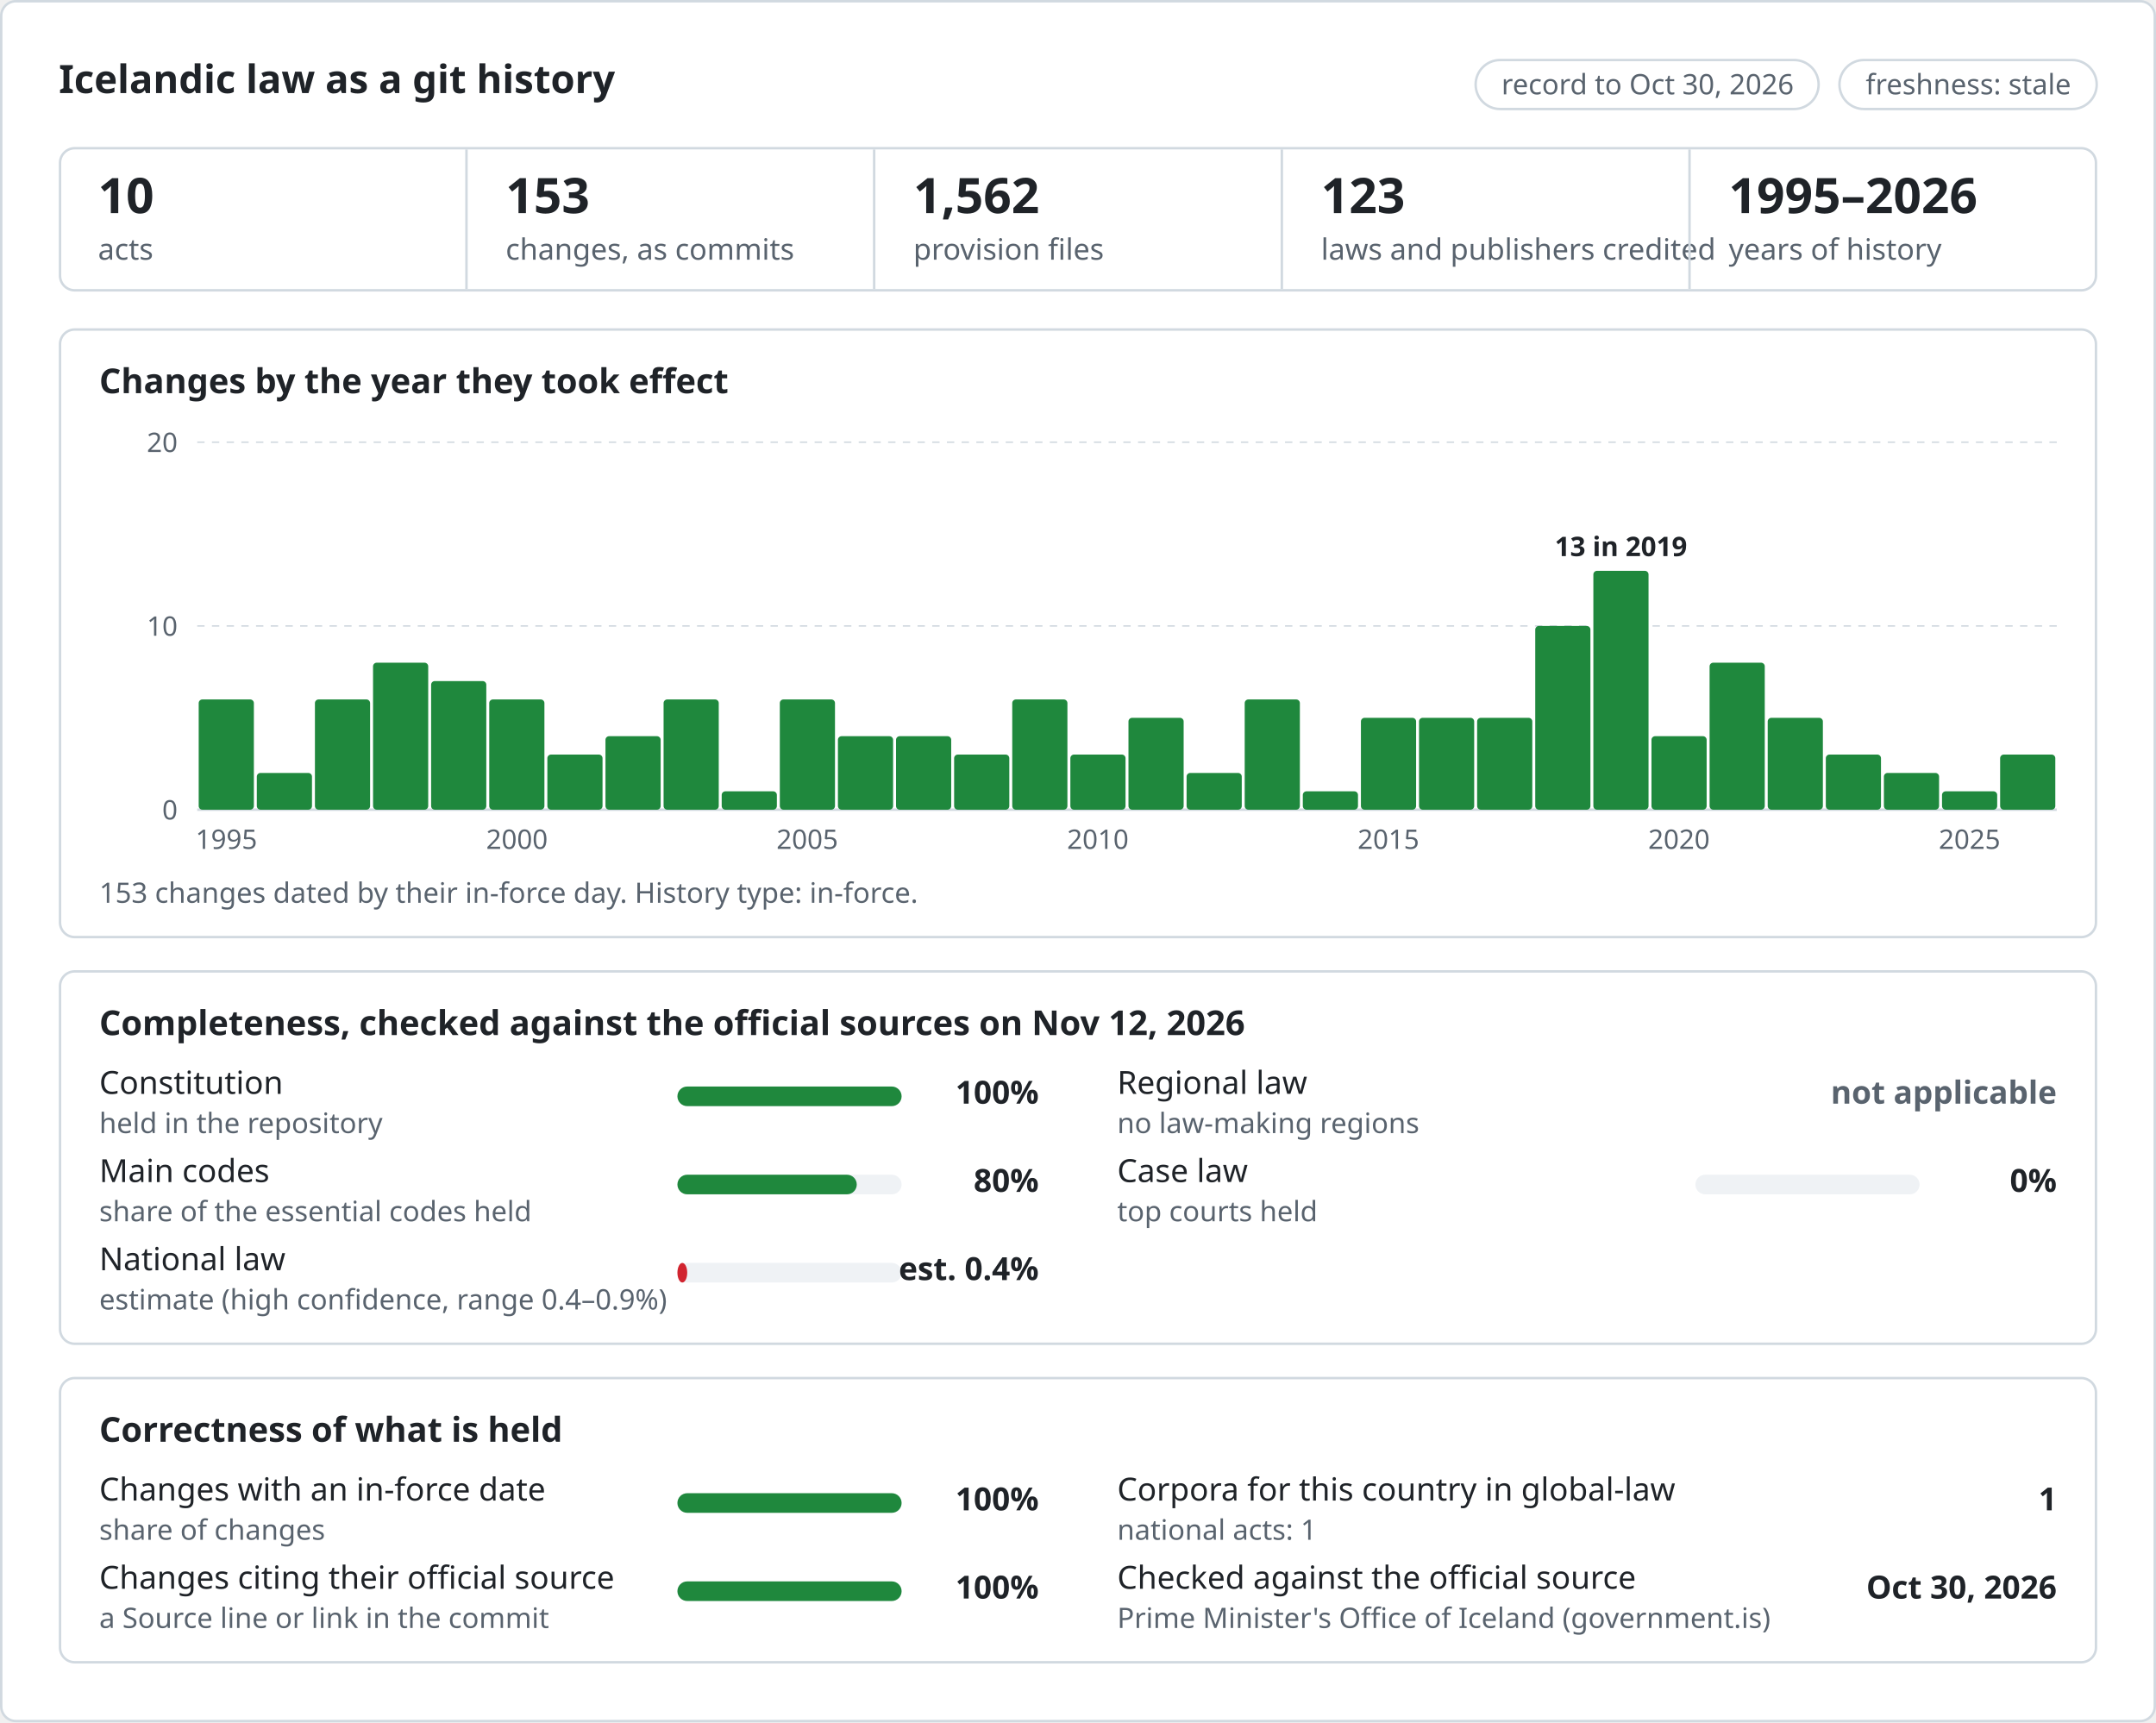
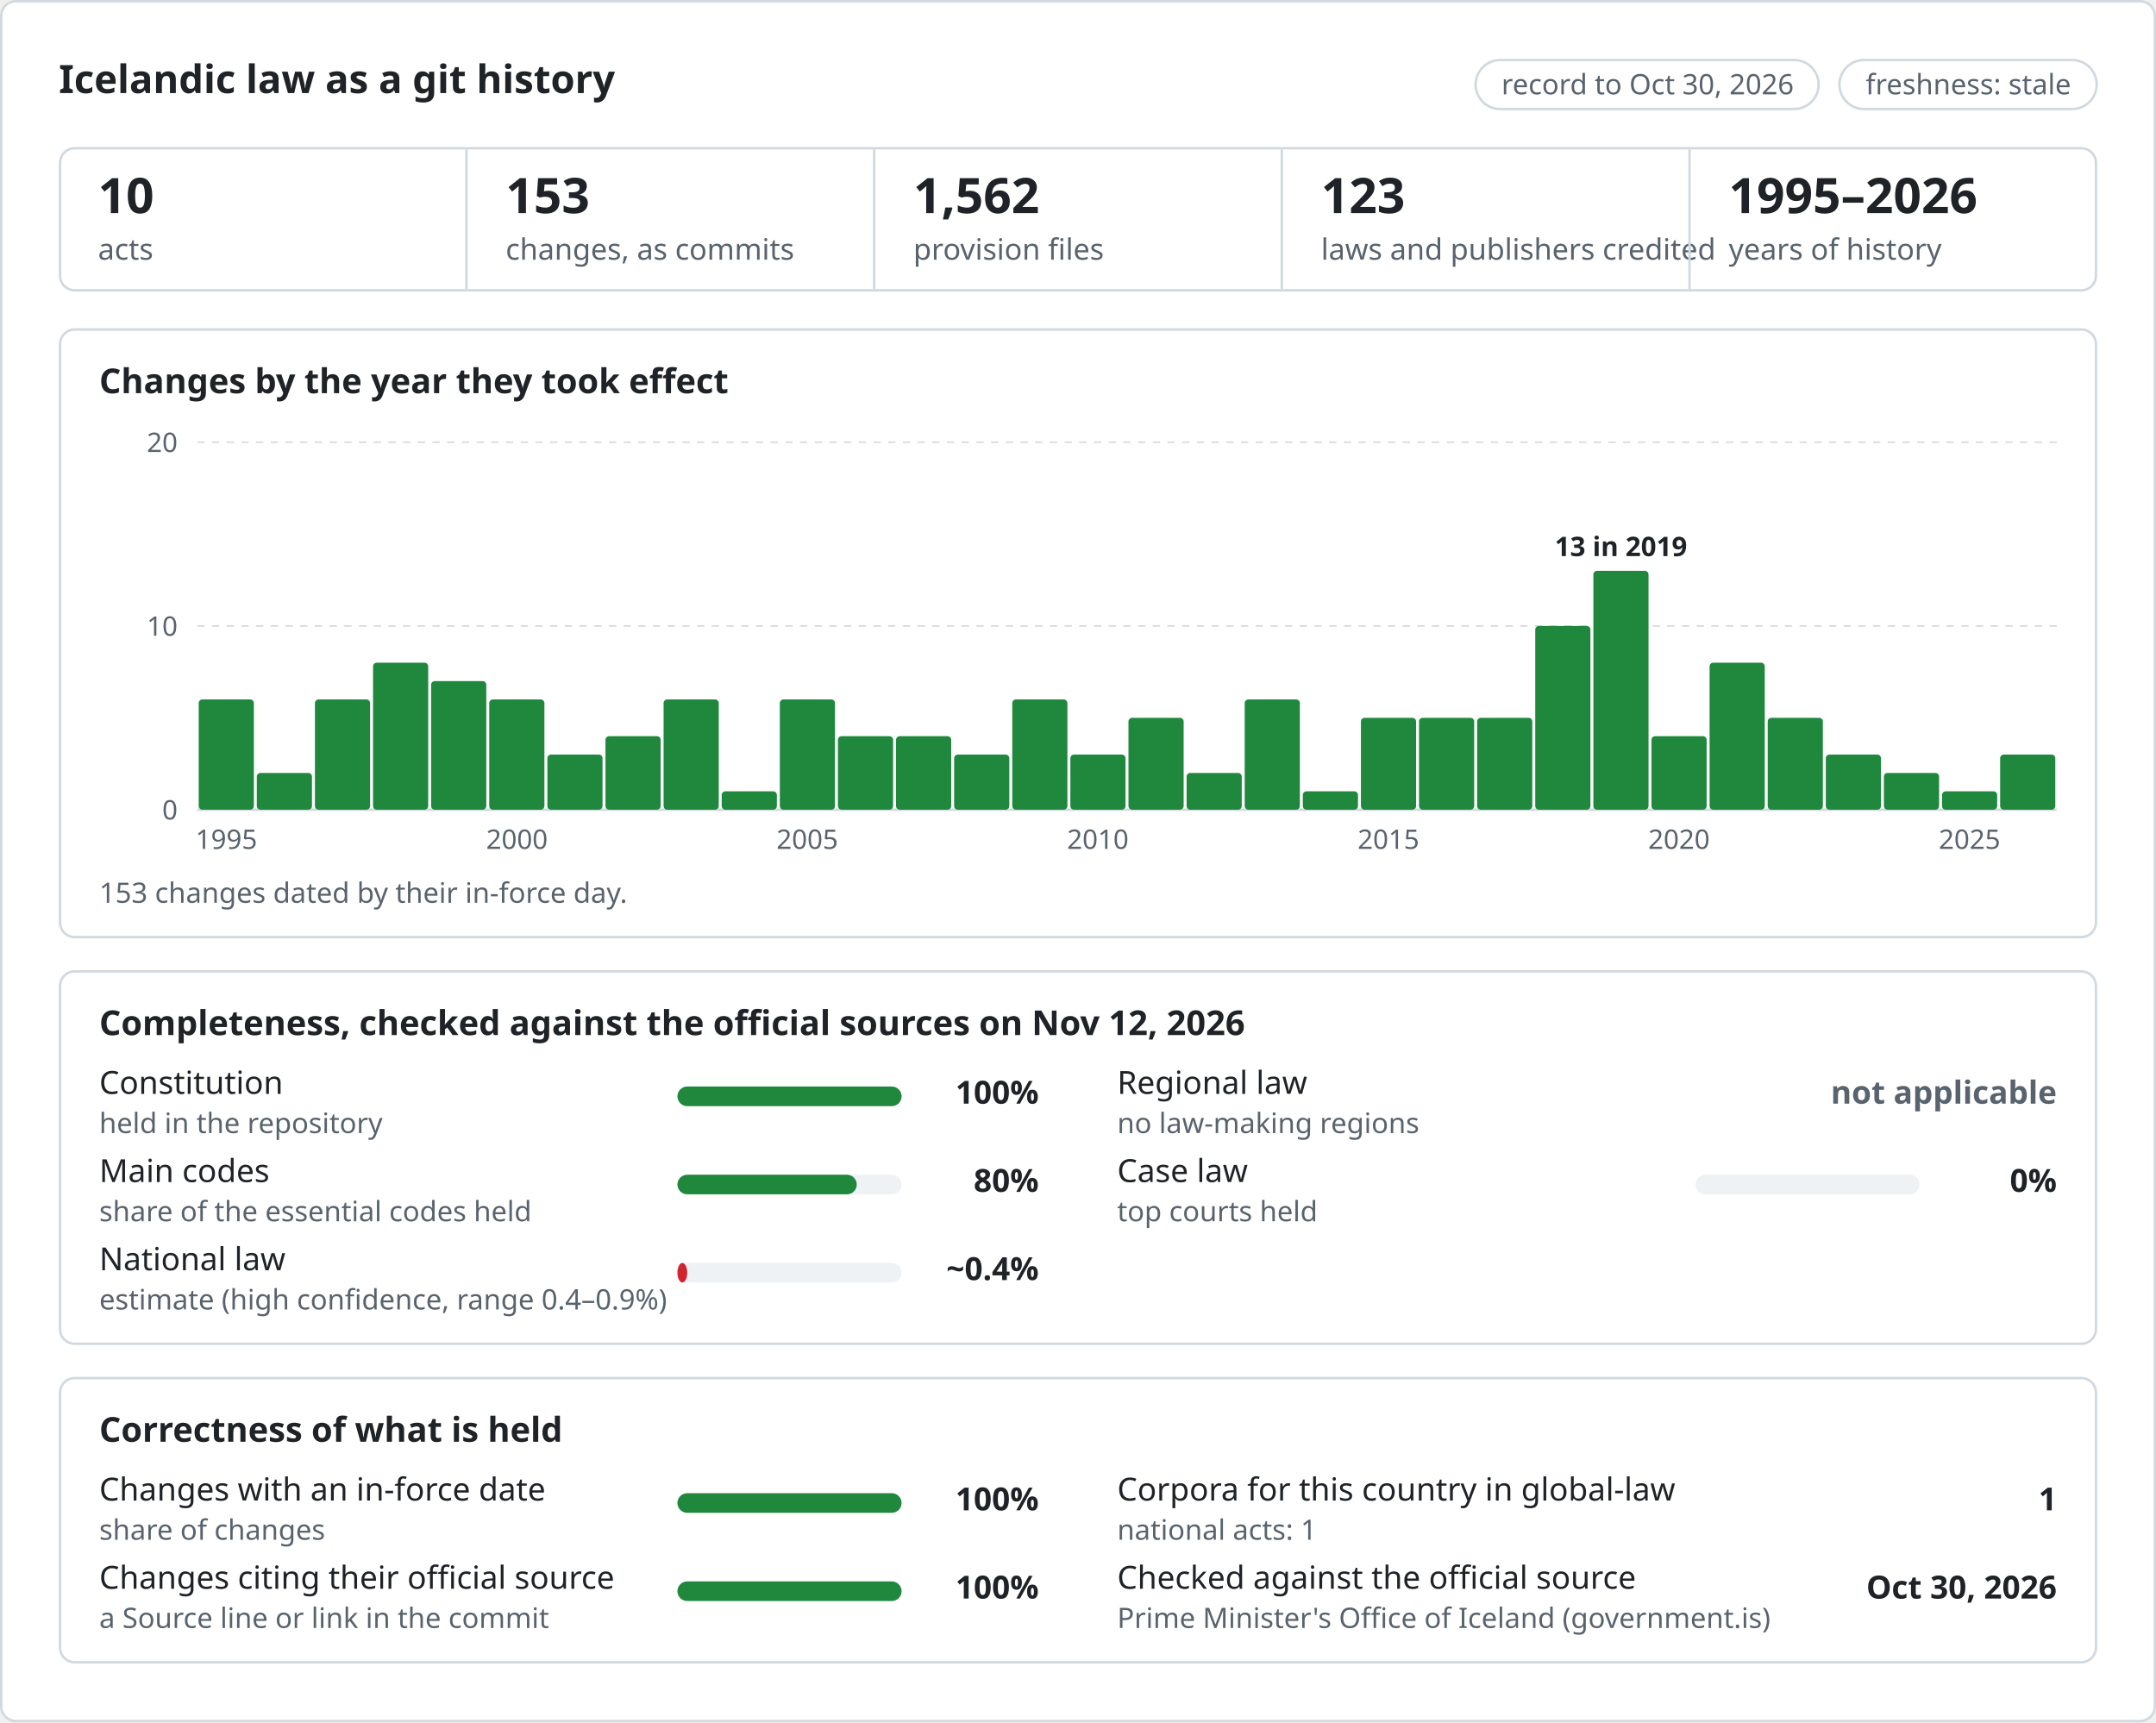
<svg xmlns="http://www.w3.org/2000/svg" width="880" height="703" viewBox="0 0 880 703" font-family="-apple-system,BlinkMacSystemFont,Segoe UI,Noto Sans,Helvetica,Arial,sans-serif">
  <rect x="0.5" y="0.5" width="879" height="702" rx="6" fill="#ffffff" stroke="#d1d9e0" />
  <text x="24" y="38" font-size="16" font-weight="600" fill="#1f2328">Icelandic law as a git history</text>
  <rect x="602.3" y="24.5" width="140" height="20" rx="10" fill="none" stroke="#d1d9e0" />
  <text x="672.5" y="38.5" font-size="11.5" font-weight="500" text-anchor="middle" fill="#59636e">record to Oct 30, 2026</text>
  <rect x="750.8" y="24.5" width="105" height="20" rx="10" fill="none" stroke="#d1d9e0" />
  <text x="803.4" y="38.5" font-size="11.5" font-weight="500" text-anchor="middle" fill="#59636e">freshness: stale</text>
  <rect x="24.5" y="60.5" width="831" height="58" rx="6" fill="#ffffff" stroke="#d1d9e0" />
  <text x="40.0" y="87" font-size="20" font-weight="600" fill="#1f2328">10</text>
  <text x="40.0" y="106" font-size="12" fill="#59636e">acts</text>
  <line x1="190.4" y1="61" x2="190.4" y2="118" stroke="#d1d9e0" />
  <text x="206.4" y="87" font-size="20" font-weight="600" fill="#1f2328">153</text>
  <text x="206.4" y="106" font-size="12" fill="#59636e">changes, as commits</text>
  <line x1="356.8" y1="61" x2="356.8" y2="118" stroke="#d1d9e0" />
  <text x="372.8" y="87" font-size="20" font-weight="600" fill="#1f2328">1,562</text>
  <text x="372.8" y="106" font-size="12" fill="#59636e">provision files</text>
  <line x1="523.2" y1="61" x2="523.2" y2="118" stroke="#d1d9e0" />
  <text x="539.2" y="87" font-size="20" font-weight="600" fill="#1f2328">123</text>
  <text x="539.2" y="106" font-size="12" fill="#59636e" textLength="142" lengthAdjust="spacingAndGlyphs">laws and publishers credited</text>
  <line x1="689.6" y1="61" x2="689.6" y2="118" stroke="#d1d9e0" />
  <text x="705.6" y="87" font-size="20" font-weight="600" fill="#1f2328">1995–2026</text>
  <text x="705.6" y="106" font-size="12" fill="#59636e">years of history</text>
  <rect x="24.5" y="134.5" width="831" height="248" rx="6" fill="#ffffff" stroke="#d1d9e0" />
  <text x="40.5" y="160.5" font-size="14" font-weight="600" fill="#1f2328">Changes by the year they took effect</text>
  <line x1="80.5" y1="330.5" x2="839.5" y2="330.5" stroke="#d1d9e0" stroke-width="1" />
  <text x="72.5" y="334.5" font-size="11" text-anchor="end" fill="#59636e">0</text>
  <line x1="80.5" y1="255.5" x2="839.5" y2="255.5" stroke="#d1d9e0" stroke-width="0.6" stroke-dasharray="3 3" />
  <text x="72.5" y="259.5" font-size="11" text-anchor="end" fill="#59636e">10</text>
  <line x1="80.5" y1="180.5" x2="839.5" y2="180.5" stroke="#d1d9e0" stroke-width="0.6" stroke-dasharray="3 3" />
  <text x="72.5" y="184.5" font-size="11" text-anchor="end" fill="#59636e">20</text>
  <rect x="81.10" y="285.5" width="22.52" height="45.0" rx="1.5" fill="#1f883d" />
  <text x="92.4" y="346.5" font-size="11" text-anchor="middle" fill="#59636e">1995</text>
  <rect x="104.82" y="315.5" width="22.52" height="15.0" rx="1.5" fill="#1f883d" />
  <rect x="128.54" y="285.5" width="22.52" height="45.0" rx="1.5" fill="#1f883d" />
  <rect x="152.26" y="270.5" width="22.52" height="60.0" rx="1.5" fill="#1f883d" />
  <rect x="175.97" y="278.0" width="22.52" height="52.5" rx="1.5" fill="#1f883d" />
  <rect x="199.69" y="285.5" width="22.52" height="45.0" rx="1.5" fill="#1f883d" />
  <text x="211.0" y="346.5" font-size="11" text-anchor="middle" fill="#59636e">2000</text>
  <rect x="223.41" y="308.0" width="22.52" height="22.5" rx="1.5" fill="#1f883d" />
  <rect x="247.13" y="300.5" width="22.52" height="30.0" rx="1.5" fill="#1f883d" />
  <rect x="270.85" y="285.5" width="22.52" height="45.0" rx="1.5" fill="#1f883d" />
  <rect x="294.57" y="323.0" width="22.52" height="7.5" rx="1.5" fill="#1f883d" />
  <rect x="318.29" y="285.5" width="22.52" height="45.0" rx="1.5" fill="#1f883d" />
  <text x="329.5" y="346.5" font-size="11" text-anchor="middle" fill="#59636e">2005</text>
  <rect x="342.01" y="300.5" width="22.52" height="30.0" rx="1.5" fill="#1f883d" />
  <rect x="365.73" y="300.5" width="22.52" height="30.0" rx="1.5" fill="#1f883d" />
  <rect x="389.44" y="308.0" width="22.52" height="22.5" rx="1.5" fill="#1f883d" />
  <rect x="413.16" y="285.5" width="22.52" height="45.0" rx="1.5" fill="#1f883d" />
  <rect x="436.88" y="308.0" width="22.52" height="22.5" rx="1.5" fill="#1f883d" />
  <text x="448.1" y="346.5" font-size="11" text-anchor="middle" fill="#59636e">2010</text>
  <rect x="460.60" y="293.0" width="22.52" height="37.5" rx="1.5" fill="#1f883d" />
  <rect x="484.32" y="315.5" width="22.52" height="15.0" rx="1.5" fill="#1f883d" />
  <rect x="508.04" y="285.5" width="22.52" height="45.0" rx="1.5" fill="#1f883d" />
  <rect x="531.76" y="323.0" width="22.52" height="7.5" rx="1.5" fill="#1f883d" />
  <rect x="555.48" y="293.0" width="22.52" height="37.5" rx="1.5" fill="#1f883d" />
  <text x="566.7" y="346.5" font-size="11" text-anchor="middle" fill="#59636e">2015</text>
  <rect x="579.19" y="293.0" width="22.52" height="37.5" rx="1.5" fill="#1f883d" />
  <rect x="602.91" y="293.0" width="22.52" height="37.5" rx="1.5" fill="#1f883d" />
  <rect x="626.63" y="255.5" width="22.52" height="75.0" rx="1.5" fill="#1f883d" />
  <rect x="650.35" y="233.0" width="22.52" height="97.5" rx="1.5" fill="#1f883d" />
  <text x="661.6" y="227.0" font-size="11" font-weight="600" text-anchor="middle" fill="#1f2328">13 in 2019</text>
  <rect x="674.07" y="300.5" width="22.52" height="30.0" rx="1.5" fill="#1f883d" />
  <text x="685.3" y="346.5" font-size="11" text-anchor="middle" fill="#59636e">2020</text>
  <rect x="697.79" y="270.5" width="22.52" height="60.0" rx="1.5" fill="#1f883d" />
  <rect x="721.51" y="293.0" width="22.52" height="37.5" rx="1.5" fill="#1f883d" />
  <rect x="745.23" y="308.0" width="22.52" height="22.5" rx="1.5" fill="#1f883d" />
  <rect x="768.94" y="315.5" width="22.52" height="15.0" rx="1.5" fill="#1f883d" />
  <rect x="792.66" y="323.0" width="22.52" height="7.5" rx="1.5" fill="#1f883d" />
  <text x="803.9" y="346.5" font-size="11" text-anchor="middle" fill="#59636e">2025</text>
  <rect x="816.38" y="308.0" width="22.52" height="22.5" rx="1.5" fill="#1f883d" />
-   <text x="40.5" y="368.5" font-size="11.5" fill="#59636e">153 changes dated by their in-force day. History type: in-force.</text>
+   <text x="40.5" y="368.5" font-size="11.5" fill="#59636e">153 changes dated by their in-force day.</text>
  <rect x="24.5" y="396.5" width="831" height="152" rx="6" fill="#ffffff" stroke="#d1d9e0" />
  <text x="40.5" y="422.5" font-size="14" font-weight="600" fill="#1f2328">Completeness, checked against the official sources on Nov 12, 2026</text>
  <text x="40.5" y="446.5" font-size="13" fill="#1f2328">Constitution</text>
  <text x="40.5" y="462.5" font-size="11.5" fill="#59636e">held in the repository</text>
  <g>
    <rect x="276.5" y="443.5" width="91.5" height="8" rx="4" fill="#eff2f5" />
    <rect x="276.5" y="443.5" width="91.5" height="8" rx="4" fill="#1f883d" />
  </g>
  <text x="424.0" y="450.5" font-size="13" font-weight="600" text-anchor="end" fill="#1f2328">100%</text>
  <text x="40.5" y="482.5" font-size="13" fill="#1f2328">Main codes</text>
  <text x="40.5" y="498.5" font-size="11.5" fill="#59636e">share of the essential codes held</text>
  <g>
    <rect x="276.5" y="479.5" width="91.5" height="8" rx="4" fill="#eff2f5" />
    <rect x="276.5" y="479.5" width="73.2" height="8" rx="4" fill="#1f883d" />
  </g>
  <text x="424.0" y="486.5" font-size="13" font-weight="600" text-anchor="end" fill="#1f2328">80%</text>
  <text x="40.5" y="518.5" font-size="13" fill="#1f2328">National law</text>
  <text x="40.5" y="534.5" font-size="11.5" fill="#59636e">estimate (high confidence, range 0.4–0.9%)</text>
  <g>
    <rect x="276.5" y="515.5" width="91.5" height="8" rx="4" fill="#eff2f5" />
    <rect x="276.5" y="515.5" width="4.0" height="8" rx="4" fill="#d1242f" />
  </g>
-   <text x="424.0" y="522.5" font-size="13" font-weight="600" text-anchor="end" fill="#1f2328">est. 0.4%</text>
+   <text x="424.0" y="522.5" font-size="13" font-weight="600" text-anchor="end" fill="#1f2328">~0.4%</text>
  <text x="456.0" y="446.5" font-size="13" fill="#1f2328">Regional law</text>
  <text x="456.0" y="462.5" font-size="11.5" fill="#59636e">no law-making regions</text>
  <text x="839.5" y="450.5" font-size="13" font-weight="600" text-anchor="end" fill="#59636e">not applicable</text>
  <text x="456.0" y="482.5" font-size="13" fill="#1f2328">Case law</text>
  <text x="456.0" y="498.5" font-size="11.5" fill="#59636e">top courts held</text>
  <g>
    <rect x="692.0" y="479.5" width="91.5" height="8" rx="4" fill="#eff2f5" />
  </g>
  <text x="839.5" y="486.5" font-size="13" font-weight="600" text-anchor="end" fill="#1f2328">0%</text>
  <rect x="24.5" y="562.5" width="831" height="116" rx="6" fill="#ffffff" stroke="#d1d9e0" />
  <text x="40.5" y="588.5" font-size="14" font-weight="600" fill="#1f2328">Correctness of what is held</text>
  <text x="40.5" y="612.5" font-size="13" fill="#1f2328">Changes with an in-force date</text>
  <text x="40.5" y="628.5" font-size="11.5" fill="#59636e">share of changes</text>
  <g>
    <rect x="276.5" y="609.5" width="91.5" height="8" rx="4" fill="#eff2f5" />
    <rect x="276.5" y="609.5" width="91.5" height="8" rx="4" fill="#1f883d" />
  </g>
  <text x="424.0" y="616.5" font-size="13" font-weight="600" text-anchor="end" fill="#1f2328">100%</text>
  <text x="40.5" y="648.5" font-size="13" fill="#1f2328">Changes citing their official source</text>
  <text x="40.5" y="664.5" font-size="11.5" fill="#59636e">a Source line or link in the commit</text>
  <g>
    <rect x="276.5" y="645.5" width="91.5" height="8" rx="4" fill="#eff2f5" />
    <rect x="276.5" y="645.5" width="91.5" height="8" rx="4" fill="#1f883d" />
  </g>
  <text x="424.0" y="652.5" font-size="13" font-weight="600" text-anchor="end" fill="#1f2328">100%</text>
  <text x="456.0" y="612.5" font-size="13" fill="#1f2328">Corpora for this country in global-law</text>
  <text x="456.0" y="628.5" font-size="11.5" fill="#59636e">national acts: 1</text>
  <text x="839.5" y="616.5" font-size="13" font-weight="600" text-anchor="end" fill="#1f2328">1</text>
  <text x="456.0" y="648.5" font-size="13" fill="#1f2328">Checked against the official source</text>
  <text x="456.0" y="664.5" font-size="11.5" fill="#59636e">Prime Minister's Office of Iceland (government.is)</text>
  <text x="839.5" y="652.5" font-size="13" font-weight="600" text-anchor="end" fill="#1f2328">Oct 30, 2026</text>
</svg>
